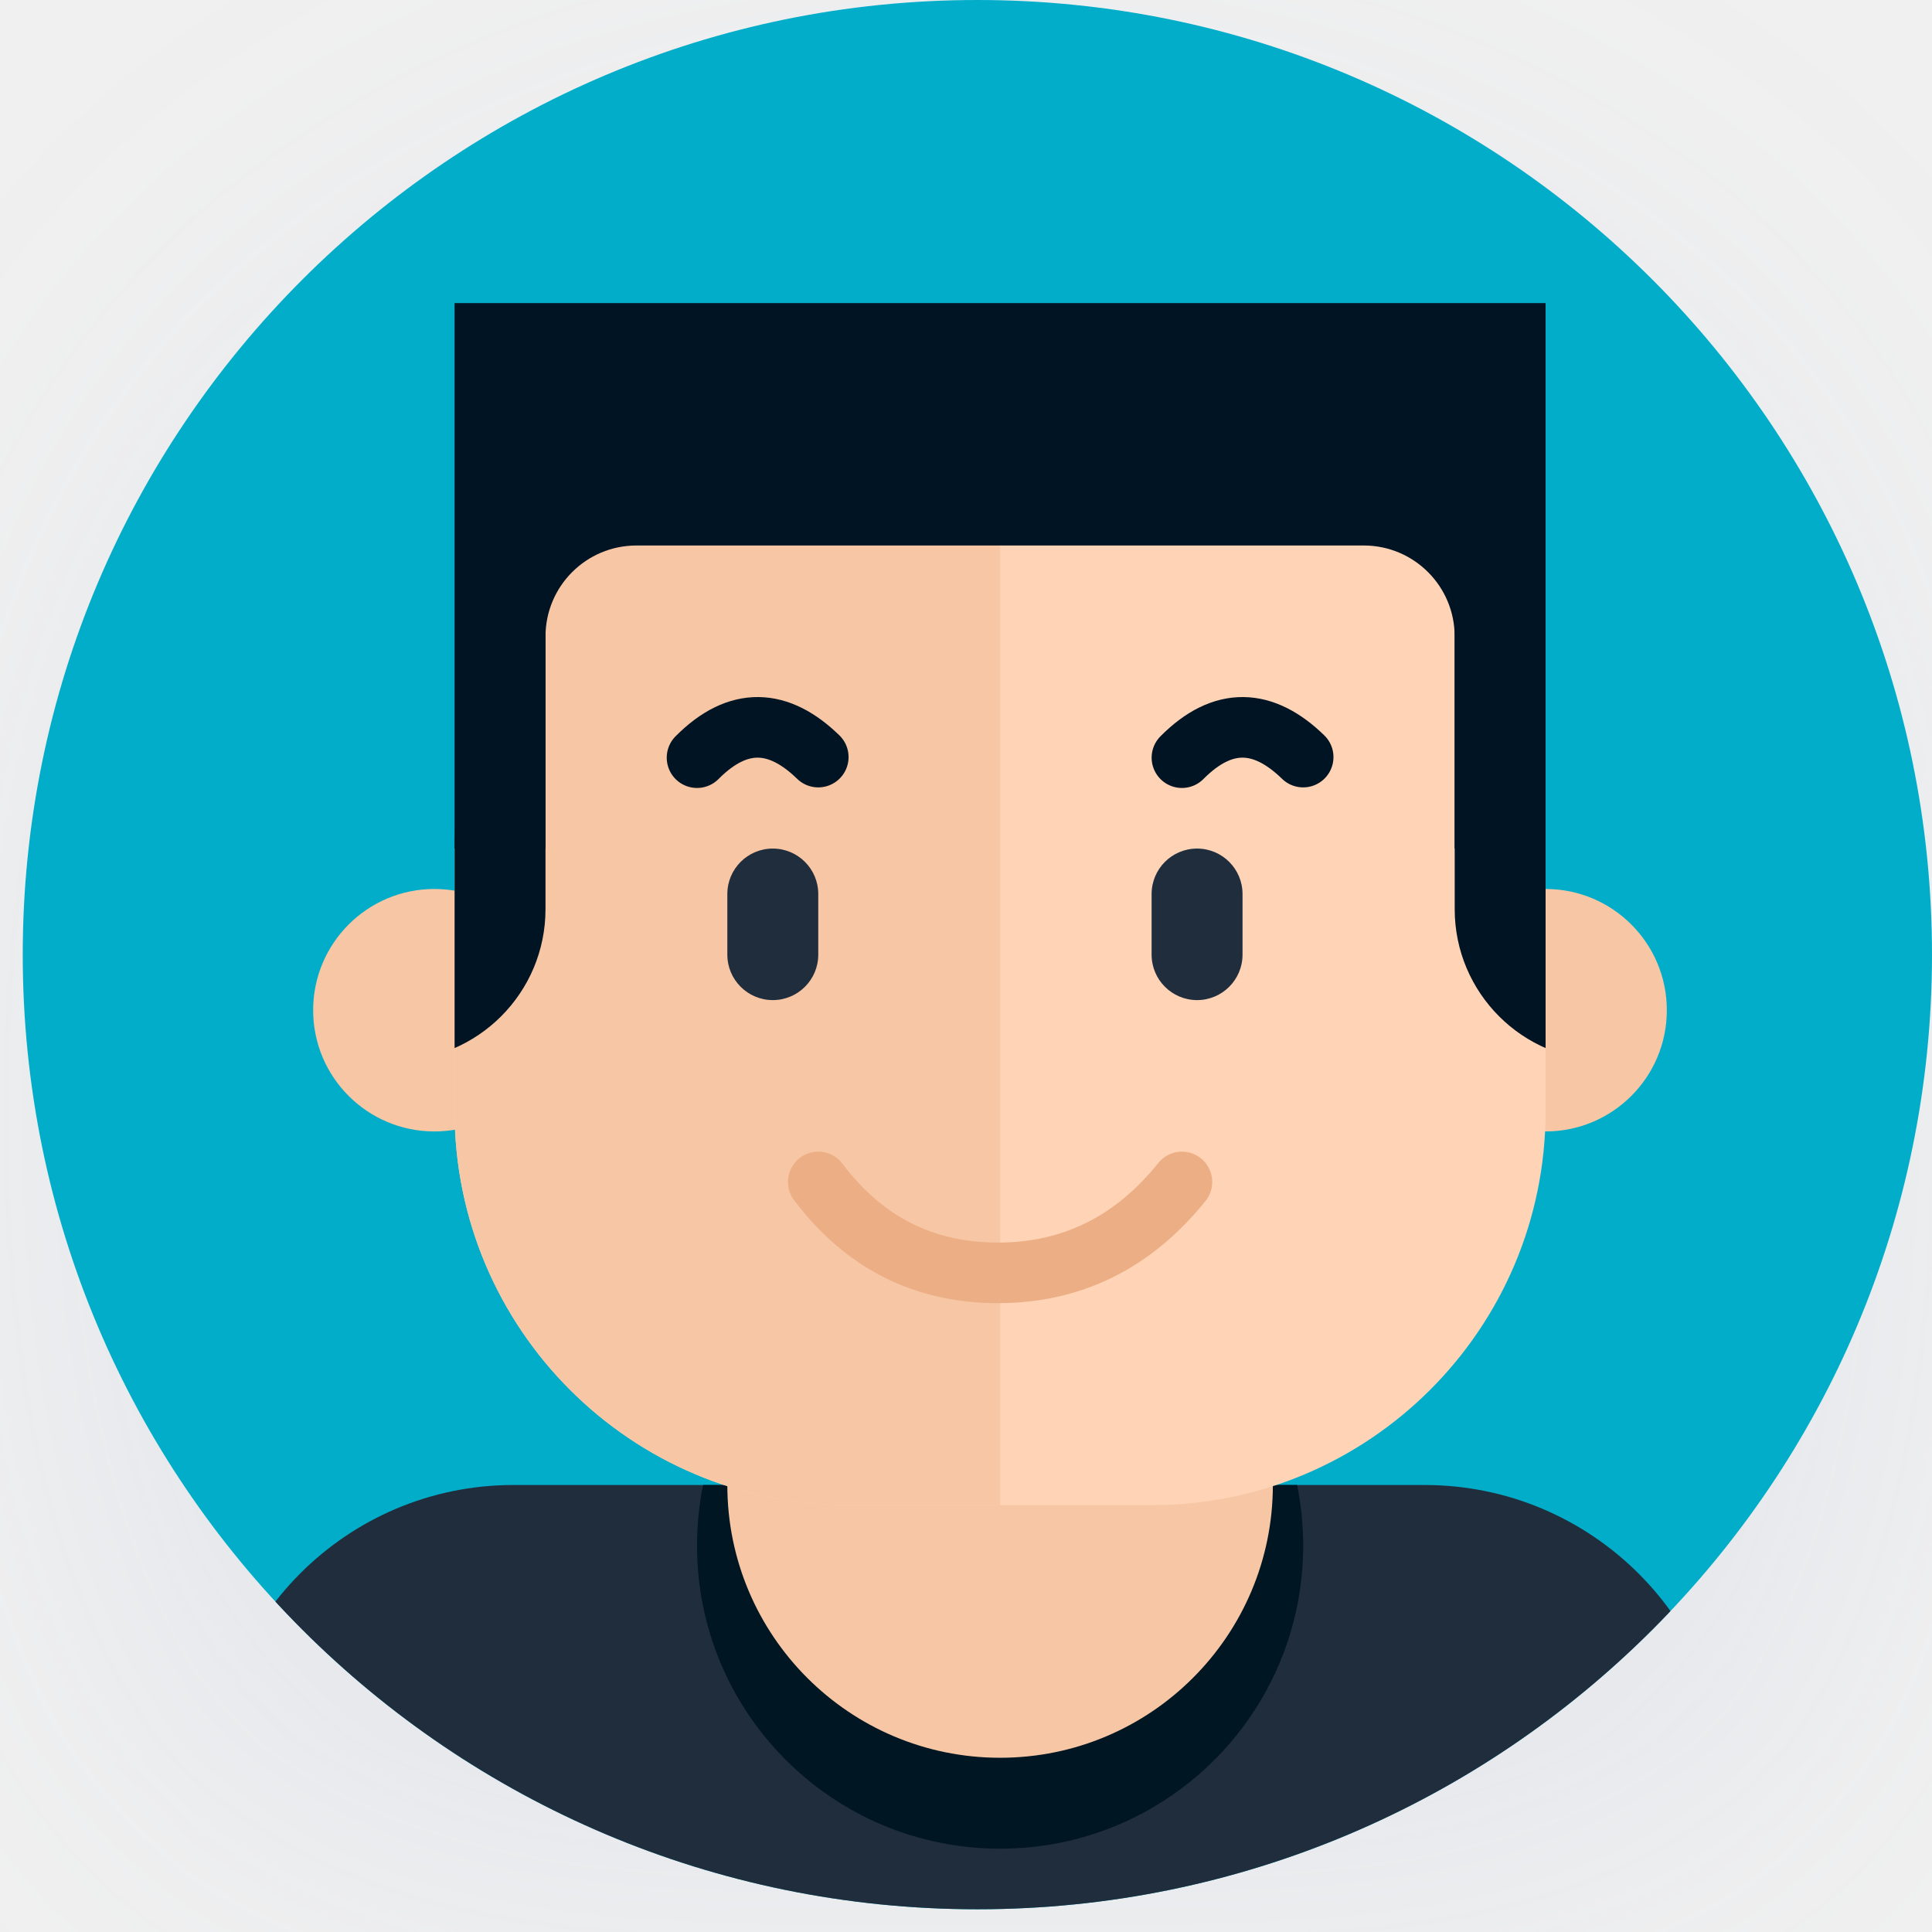
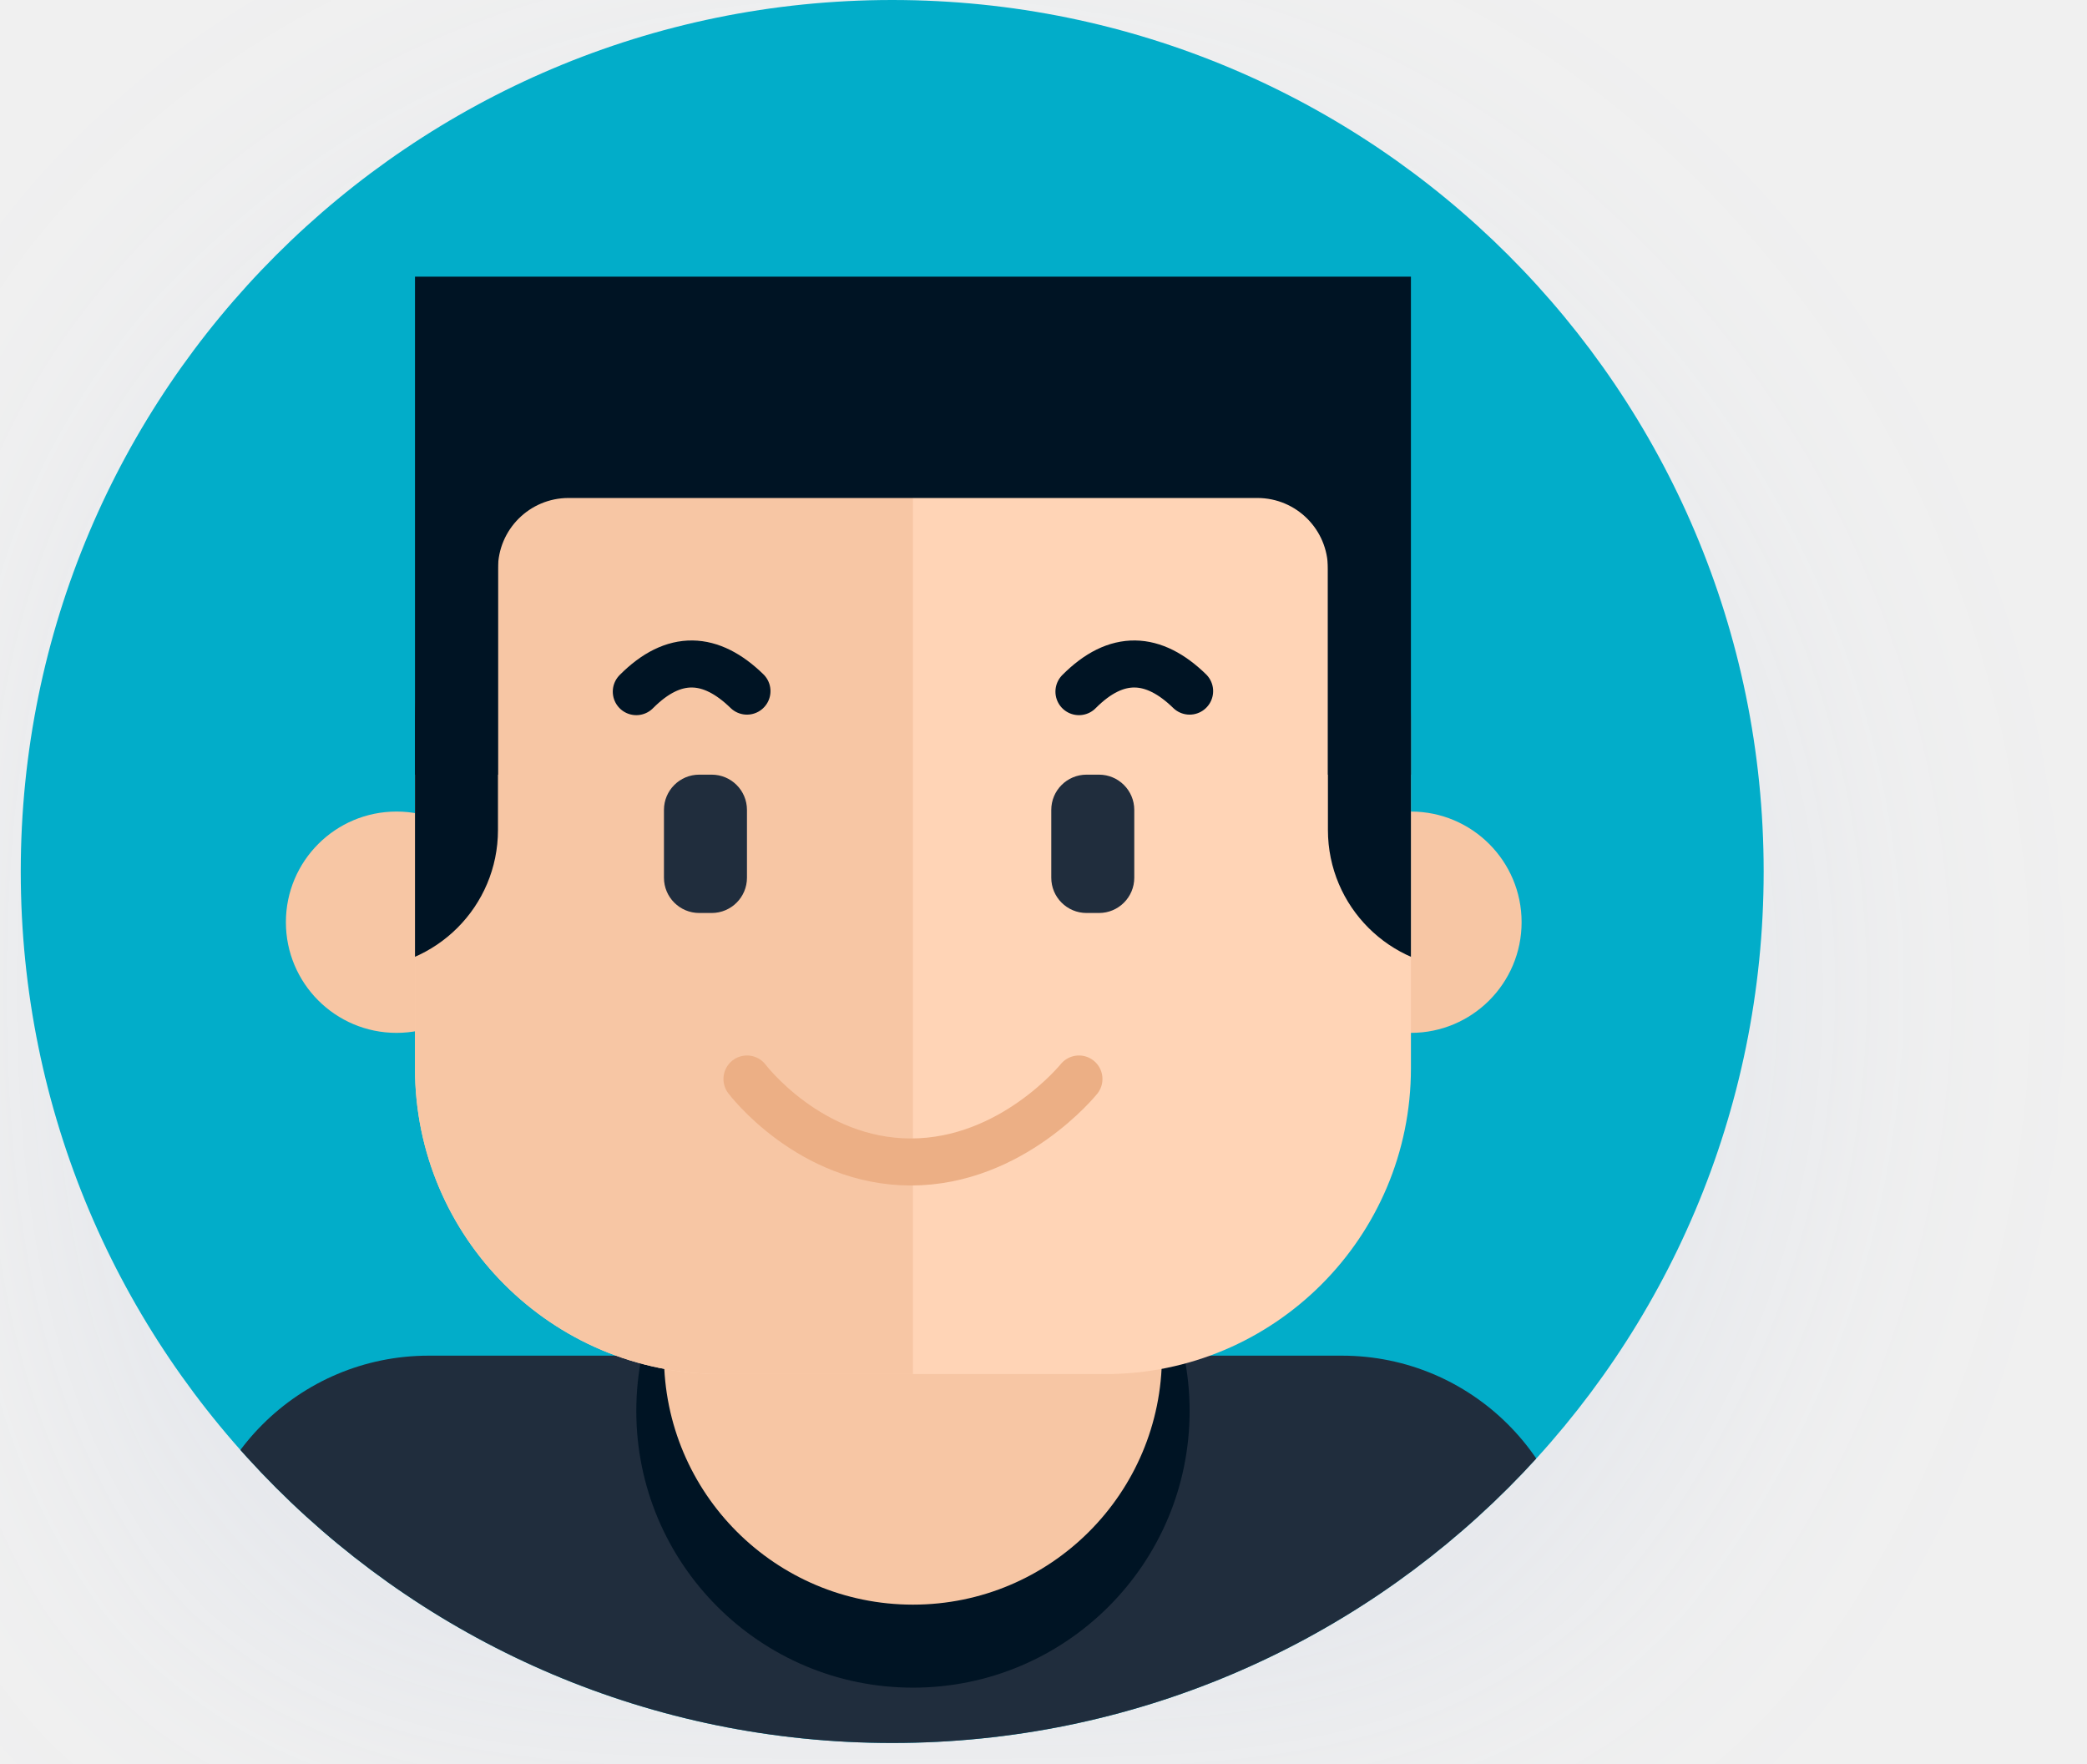
- <svg xmlns="http://www.w3.org/2000/svg" xmlns:xlink="http://www.w3.org/1999/xlink" width="60" height="60" viewBox="0 0 60 60">
+ <svg xmlns="http://www.w3.org/2000/svg" width="71" height="60" viewBox="0 0 71 60" fill="none">
+   <g filter="url(#filter0_d)">
+     <path fill-rule="evenodd" clip-rule="evenodd" d="M30.353 59.294C13.979 59.294 0.706 46.021 0.706 29.647C0.706 13.273 13.979 0 30.353 0C46.727 0 60 13.273 60 29.647C60 46.021 46.727 59.294 30.353 59.294Z" fill="#02ADC9" />
+   </g>
+   <mask id="mask0" mask-type="alpha" maskUnits="userSpaceOnUse" x="0" y="0" width="60" height="60">
+     <path fill-rule="evenodd" clip-rule="evenodd" d="M30.353 59.294C13.979 59.294 0.706 46.021 0.706 29.647C0.706 13.273 13.979 0 30.353 0C46.727 0 60 13.273 60 29.647C60 46.021 46.727 59.294 30.353 59.294Z" fill="white" />
+   </mask>
+   <g mask="url(#mask0)">
+     <path fill-rule="evenodd" clip-rule="evenodd" d="M53.647 54.113C53.647 49.697 50.067 46.118 45.651 46.118H14.584C10.168 46.118 6.588 49.697 6.588 54.113V56.856C6.588 61.265 10.157 64.842 14.566 64.852L45.633 64.923C50.056 64.933 53.647 61.35 53.647 56.927V54.113Z" fill="#202D3D" />
+     <mask id="mask1" mask-type="alpha" maskUnits="userSpaceOnUse" x="6" y="46" width="48" height="19">
+       <path fill-rule="evenodd" clip-rule="evenodd" d="M53.647 54.113C53.647 49.697 50.067 46.118 45.651 46.118H14.584C10.168 46.118 6.588 49.697 6.588 54.113V56.856C6.588 61.265 10.157 64.842 14.566 64.852L45.633 64.923C50.056 64.933 53.647 61.35 53.647 56.927V54.113Z" fill="white" />
+     </mask>
+     <g mask="url(#mask1)">
+       <path fill-rule="evenodd" clip-rule="evenodd" d="M31.059 57.412C25.861 57.412 21.647 53.198 21.647 48C21.647 42.802 25.861 38.588 31.059 38.588C36.257 38.588 40.471 42.802 40.471 48C40.471 53.198 36.257 57.412 31.059 57.412Z" fill="#001424" />
+     </g>
+     <path fill-rule="evenodd" clip-rule="evenodd" d="M31.059 54.588C26.381 54.588 22.588 50.796 22.588 46.118C22.588 41.439 26.381 37.647 31.059 37.647C35.737 37.647 39.529 41.439 39.529 46.118C39.529 50.796 35.737 54.588 31.059 54.588Z" fill="#F7C6A4" />
+     <path fill-rule="evenodd" clip-rule="evenodd" d="M48 35.137C45.921 35.137 44.235 33.452 44.235 31.372C44.235 29.293 45.921 27.608 48 27.608C50.079 27.608 51.765 29.293 51.765 31.372C51.765 33.452 50.079 35.137 48 35.137Z" fill="#F7C6A4" />
+     <path fill-rule="evenodd" clip-rule="evenodd" d="M13.49 35.137C11.411 35.137 9.726 33.452 9.726 31.372C9.726 29.293 11.411 27.608 13.49 27.608C15.569 27.608 17.255 29.293 17.255 31.372C17.255 33.452 15.569 35.137 13.49 35.137Z" fill="#F7C6A4" />
+     <rect width="33.882" height="32.627" rx="10.4" transform="matrix(-1 0 0 1 48 14.1176)" fill="#FFD4B6" />
+     <mask id="mask2" mask-type="alpha" maskUnits="userSpaceOnUse" x="14" y="14" width="34" height="33">
+       <rect width="33.882" height="32.627" rx="10.4" transform="matrix(-1 0 0 1 48 14.1176)" fill="white" />
+     </mask>
+     <g mask="url(#mask2)">
+       <rect width="9.412" height="22.588" rx="4.706" transform="matrix(-1 0 0 1 54.5882 10.3529)" fill="#001424" />
+       <rect width="18.823" height="39.529" transform="matrix(-1 0 0 1 31.0588 11.2941)" fill="#F7C6A4" />
+       <rect width="9.412" height="22.588" rx="4.706" transform="matrix(-1 0 0 1 16.9412 10.3529)" fill="#001424" />
+     </g>
+     <path d="M36.706 36.706C36.706 36.706 34.438 39.529 30.988 39.529C27.538 39.529 25.412 36.706 25.412 36.706" stroke="#ECAF85" stroke-width="1.6" stroke-linecap="round" />
+     <path fill-rule="evenodd" clip-rule="evenodd" d="M14.118 9.412H48V26.353H45.176V19.341C45.176 18.016 44.102 16.941 42.776 16.941H19.341C18.016 16.941 16.941 18.016 16.941 19.341V26.353H14.118V9.412Z" fill="#001424" />
+     <rect width="2.824" height="4.706" rx="1.2" transform="matrix(-1 0 0 1 38.5882 26.3529)" fill="#202D3D" />
+     <rect width="2.824" height="4.706" rx="1.2" transform="matrix(-1 0 0 1 25.4118 26.3529)" fill="#202D3D" />
+     <path d="M40.471 23.511C39.245 22.318 37.989 22.237 36.706 23.529" stroke="#001424" stroke-width="1.6" stroke-linecap="round" />
+     <path d="M25.412 23.511C24.186 22.318 22.931 22.237 21.647 23.529" stroke="#001424" stroke-width="1.6" stroke-linecap="round" />
+   </g>
  <defs>
-     <filter id="prefix__b" width="174.2%" height="174.2%" x="-37.1%" y="-28.7%" filterUnits="objectBoundingBox">
-       <feOffset dy="5" in="SourceAlpha" result="shadowOffsetOuter1" />
-       <feGaussianBlur in="shadowOffsetOuter1" result="shadowBlurOuter1" stdDeviation="6.5" />
-       <feColorMatrix in="shadowBlurOuter1" values="0 0 0 0 0.886 0 0 0 0 0.898 0 0 0 0 0.922 0 0 0 1 0" />
+     <filter id="filter0_d" x="-10.294" y="-7" width="81.294" height="81.294" filterUnits="userSpaceOnUse" color-interpolation-filters="sRGB">
+       <feFlood flood-opacity="0" result="BackgroundImageFix" />
+       <feColorMatrix in="SourceAlpha" type="matrix" values="0 0 0 0 0 0 0 0 0 0 0 0 0 0 0 0 0 0 127 0" />
+       <feOffset dy="4" />
+       <feGaussianBlur stdDeviation="5.5" />
+       <feColorMatrix type="matrix" values="0 0 0 0 0.886 0 0 0 0 0.898 0 0 0 0 0.922 0 0 0 1 0" />
+       <feBlend mode="normal" in2="BackgroundImageFix" result="effect1_dropShadow" />
+       <feBlend mode="normal" in="SourceGraphic" in2="effect1_dropShadow" result="shape" />
    </filter>
-     <filter id="prefix__e" width="100%" height="100%" x="0%" y="0%" filterUnits="objectBoundingBox">
-       <feGaussianBlur in="SourceGraphic" />
-     </filter>
-     <circle id="prefix__a" cx="29.647" cy="29.647" r="29.647" />
-     <rect id="prefix__g" width="33.882" height="32.627" x=".314" y=".627" rx="12.235" />
-     <path id="prefix__d" d="M9.407 0H37.7c5.168 0 9.358 4.19 9.358 9.358 0 5.172-4.186 9.368-9.358 9.38l-28.29.064C4.227 18.814.012 14.62 0 9.433V9.407C0 4.21 4.211 0 9.407 0z" />
  </defs>
-   <g fill="none" fill-rule="evenodd" transform="matrix(-1 0 0 1 60 0)">
-     <mask id="prefix__c" fill="#fff">
-       <use xlink:href="#prefix__a" />
-     </mask>
-     <use fill="#000" filter="url(#prefix__b)" xlink:href="#prefix__a" />
-     <use fill="#02ADC9" xlink:href="#prefix__a" />
-     <g mask="url(#prefix__c)">
-       <g transform="translate(6.353 9.412)">
-         <g transform="translate(0 36.706)">
-           <mask id="prefix__f" fill="#fff">
-             <use xlink:href="#prefix__d" />
-           </mask>
-           <use fill="#202D3D" xlink:href="#prefix__d" />
-           <circle cx="22.588" cy="1.882" r="9.412" fill="#001424" filter="url(#prefix__e)" mask="url(#prefix__f)" />
-         </g>
-         <circle cx="22.588" cy="36.706" r="8.471" fill="#F7C6A4" />
-         <circle cx="5.647" cy="21.961" r="3.765" fill="#F7C6A4" />
-         <circle cx="40.157" cy="21.961" r="3.765" fill="#F7C6A4" />
-         <g transform="translate(5.333 4.078)">
-           <mask id="prefix__h" fill="#fff">
-             <use xlink:href="#prefix__g" />
-           </mask>
-           <use fill="#FFD4B6" xlink:href="#prefix__g" />
-           <rect width="9.412" height="22.588" x="-6.275" y="-3.137" fill="#001424" mask="url(#prefix__h)" rx="4.706" />
-           <path fill="#F7C6A4" d="M17.255 -2.196H36.079V37.333H17.255z" mask="url(#prefix__h)" />
-           <rect width="9.412" height="22.588" x="31.373" y="-3.137" fill="#001424" mask="url(#prefix__h)" rx="4.706" />
-         </g>
-         <path stroke="#ECAF85" stroke-linecap="round" stroke-width="1.882" d="M16.941 27.294c1.512 1.882 3.418 2.824 5.718 2.824s4.159-.942 5.576-2.824" />
-         <path fill="#001424" d="M39.53 0v16.941h-2.824v-6.588c0-1.56-1.264-2.824-2.824-2.824H11.294c-1.56 0-2.823 1.265-2.823 2.824v6.588H5.647V0H39.53z" />
-         <rect width="2.824" height="4.706" x="15.059" y="16.941" fill="#202D3D" rx="1.412" />
-         <rect width="2.824" height="4.706" x="28.235" y="16.941" fill="#202D3D" rx="1.412" />
-         <path stroke="#001424" stroke-linecap="round" stroke-width="1.882" d="M13.176 14.1c1.226-1.194 2.482-1.274 3.765.018M28.235 14.1c1.226-1.194 2.481-1.274 3.765.018" />
-       </g>
-     </g>
-   </g>
</svg>
